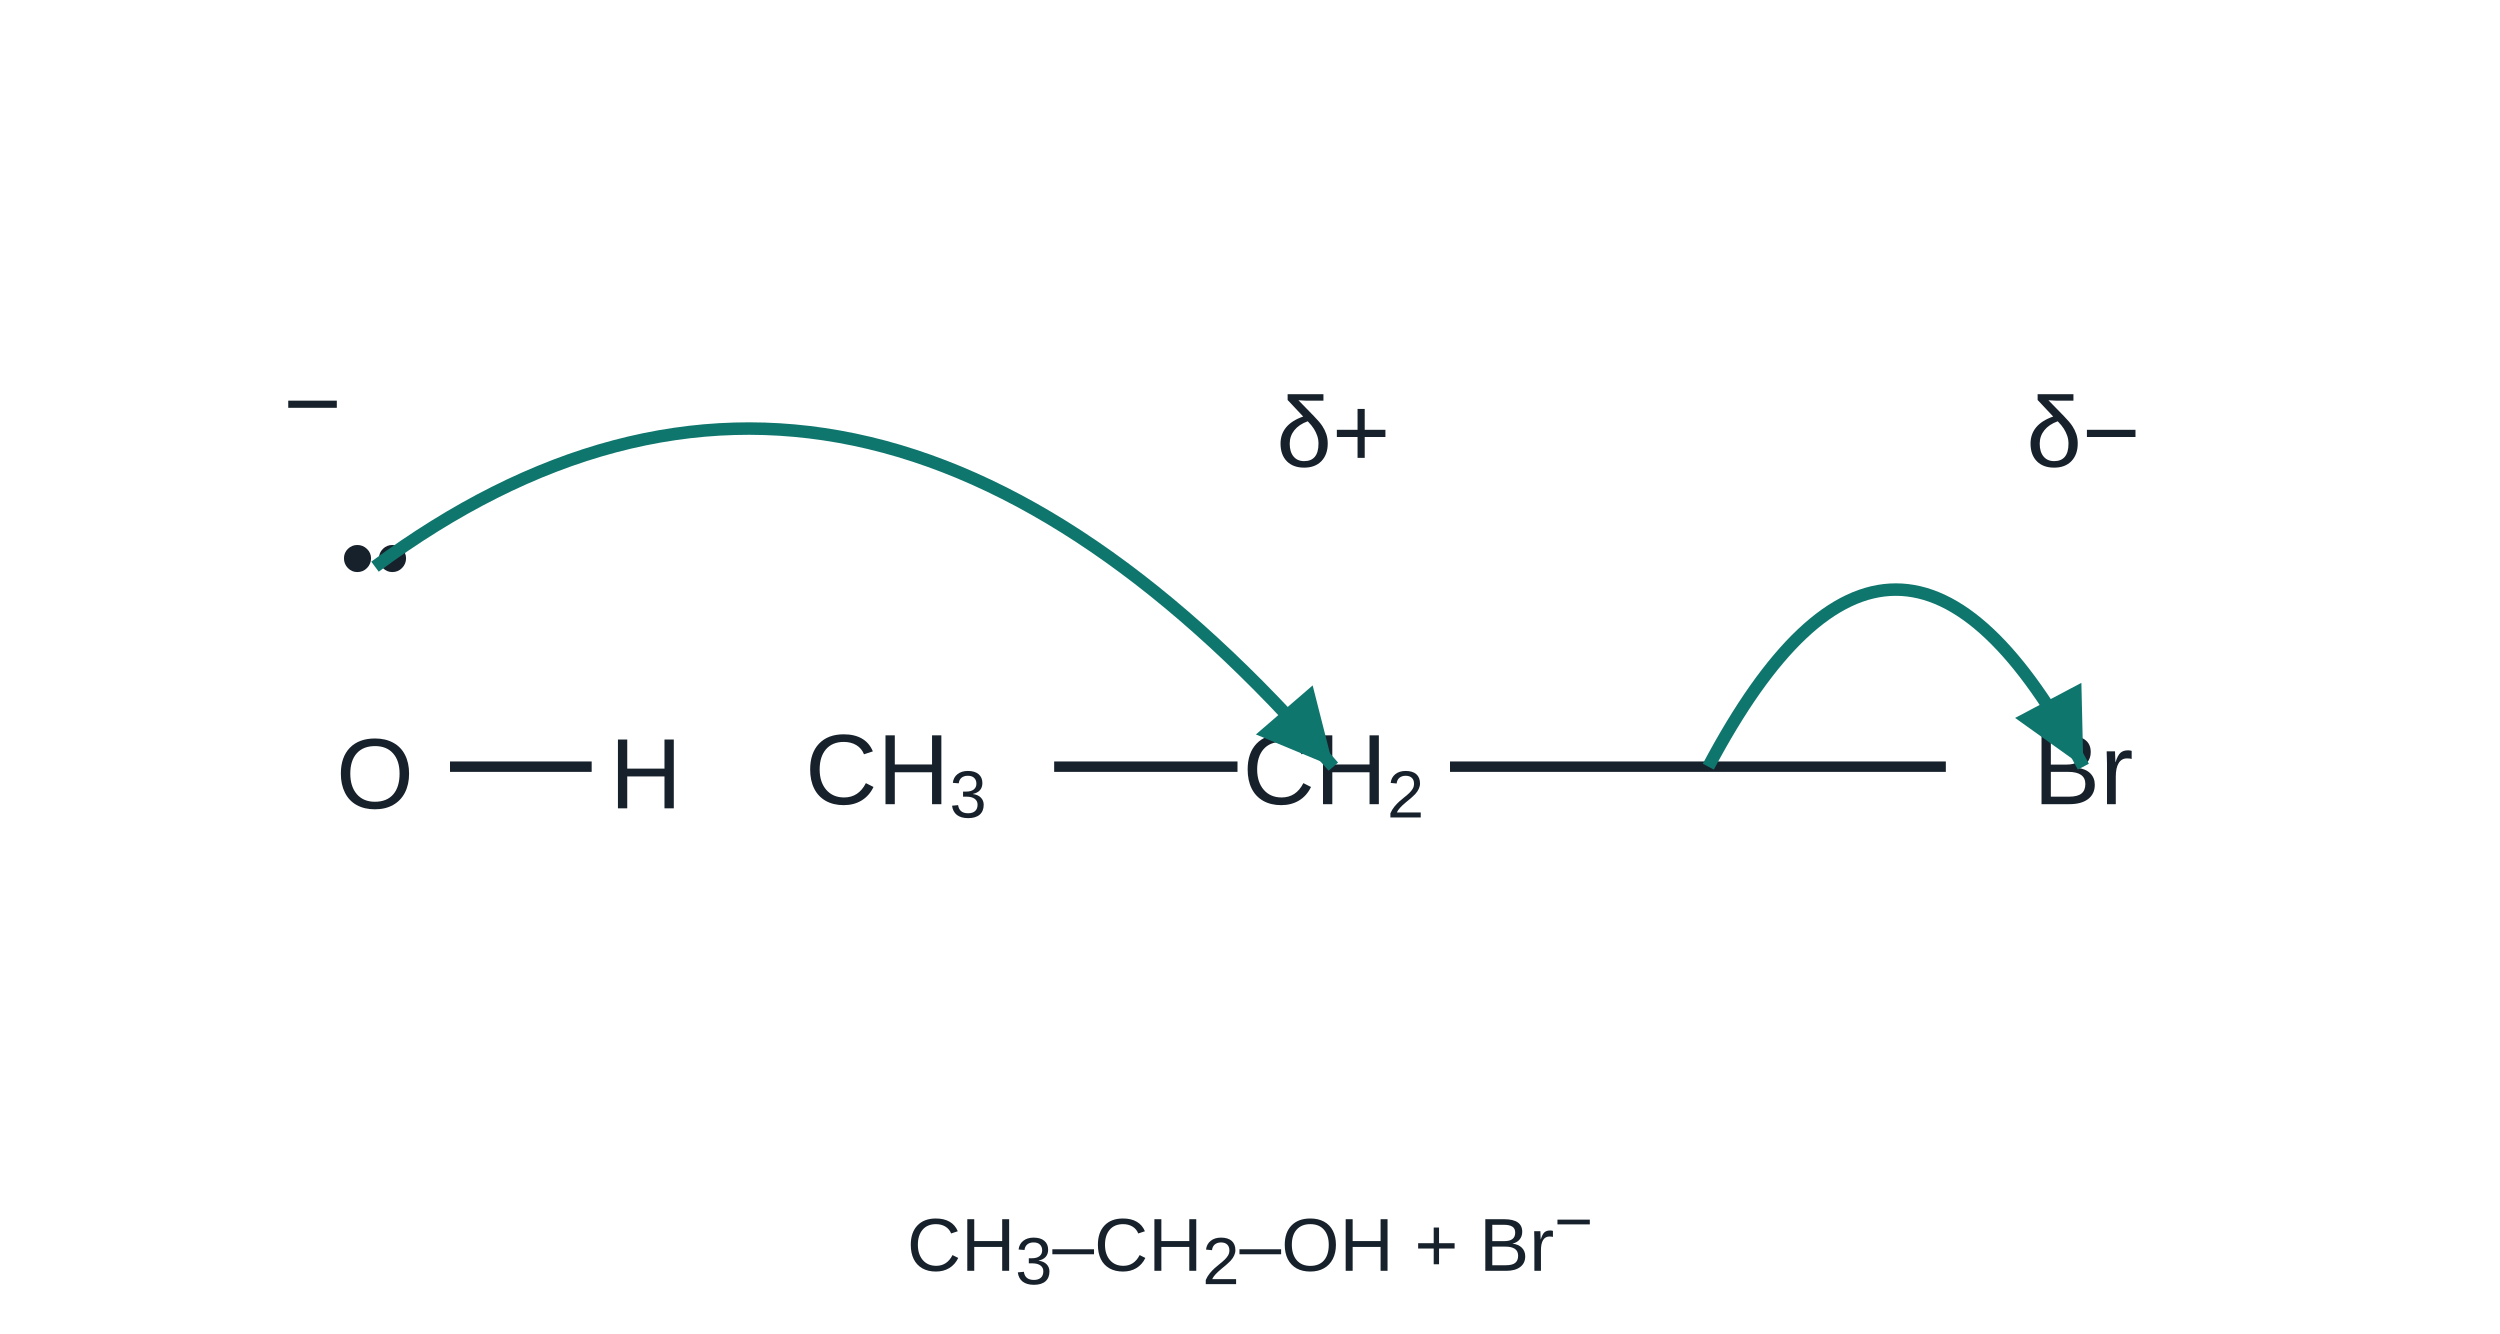
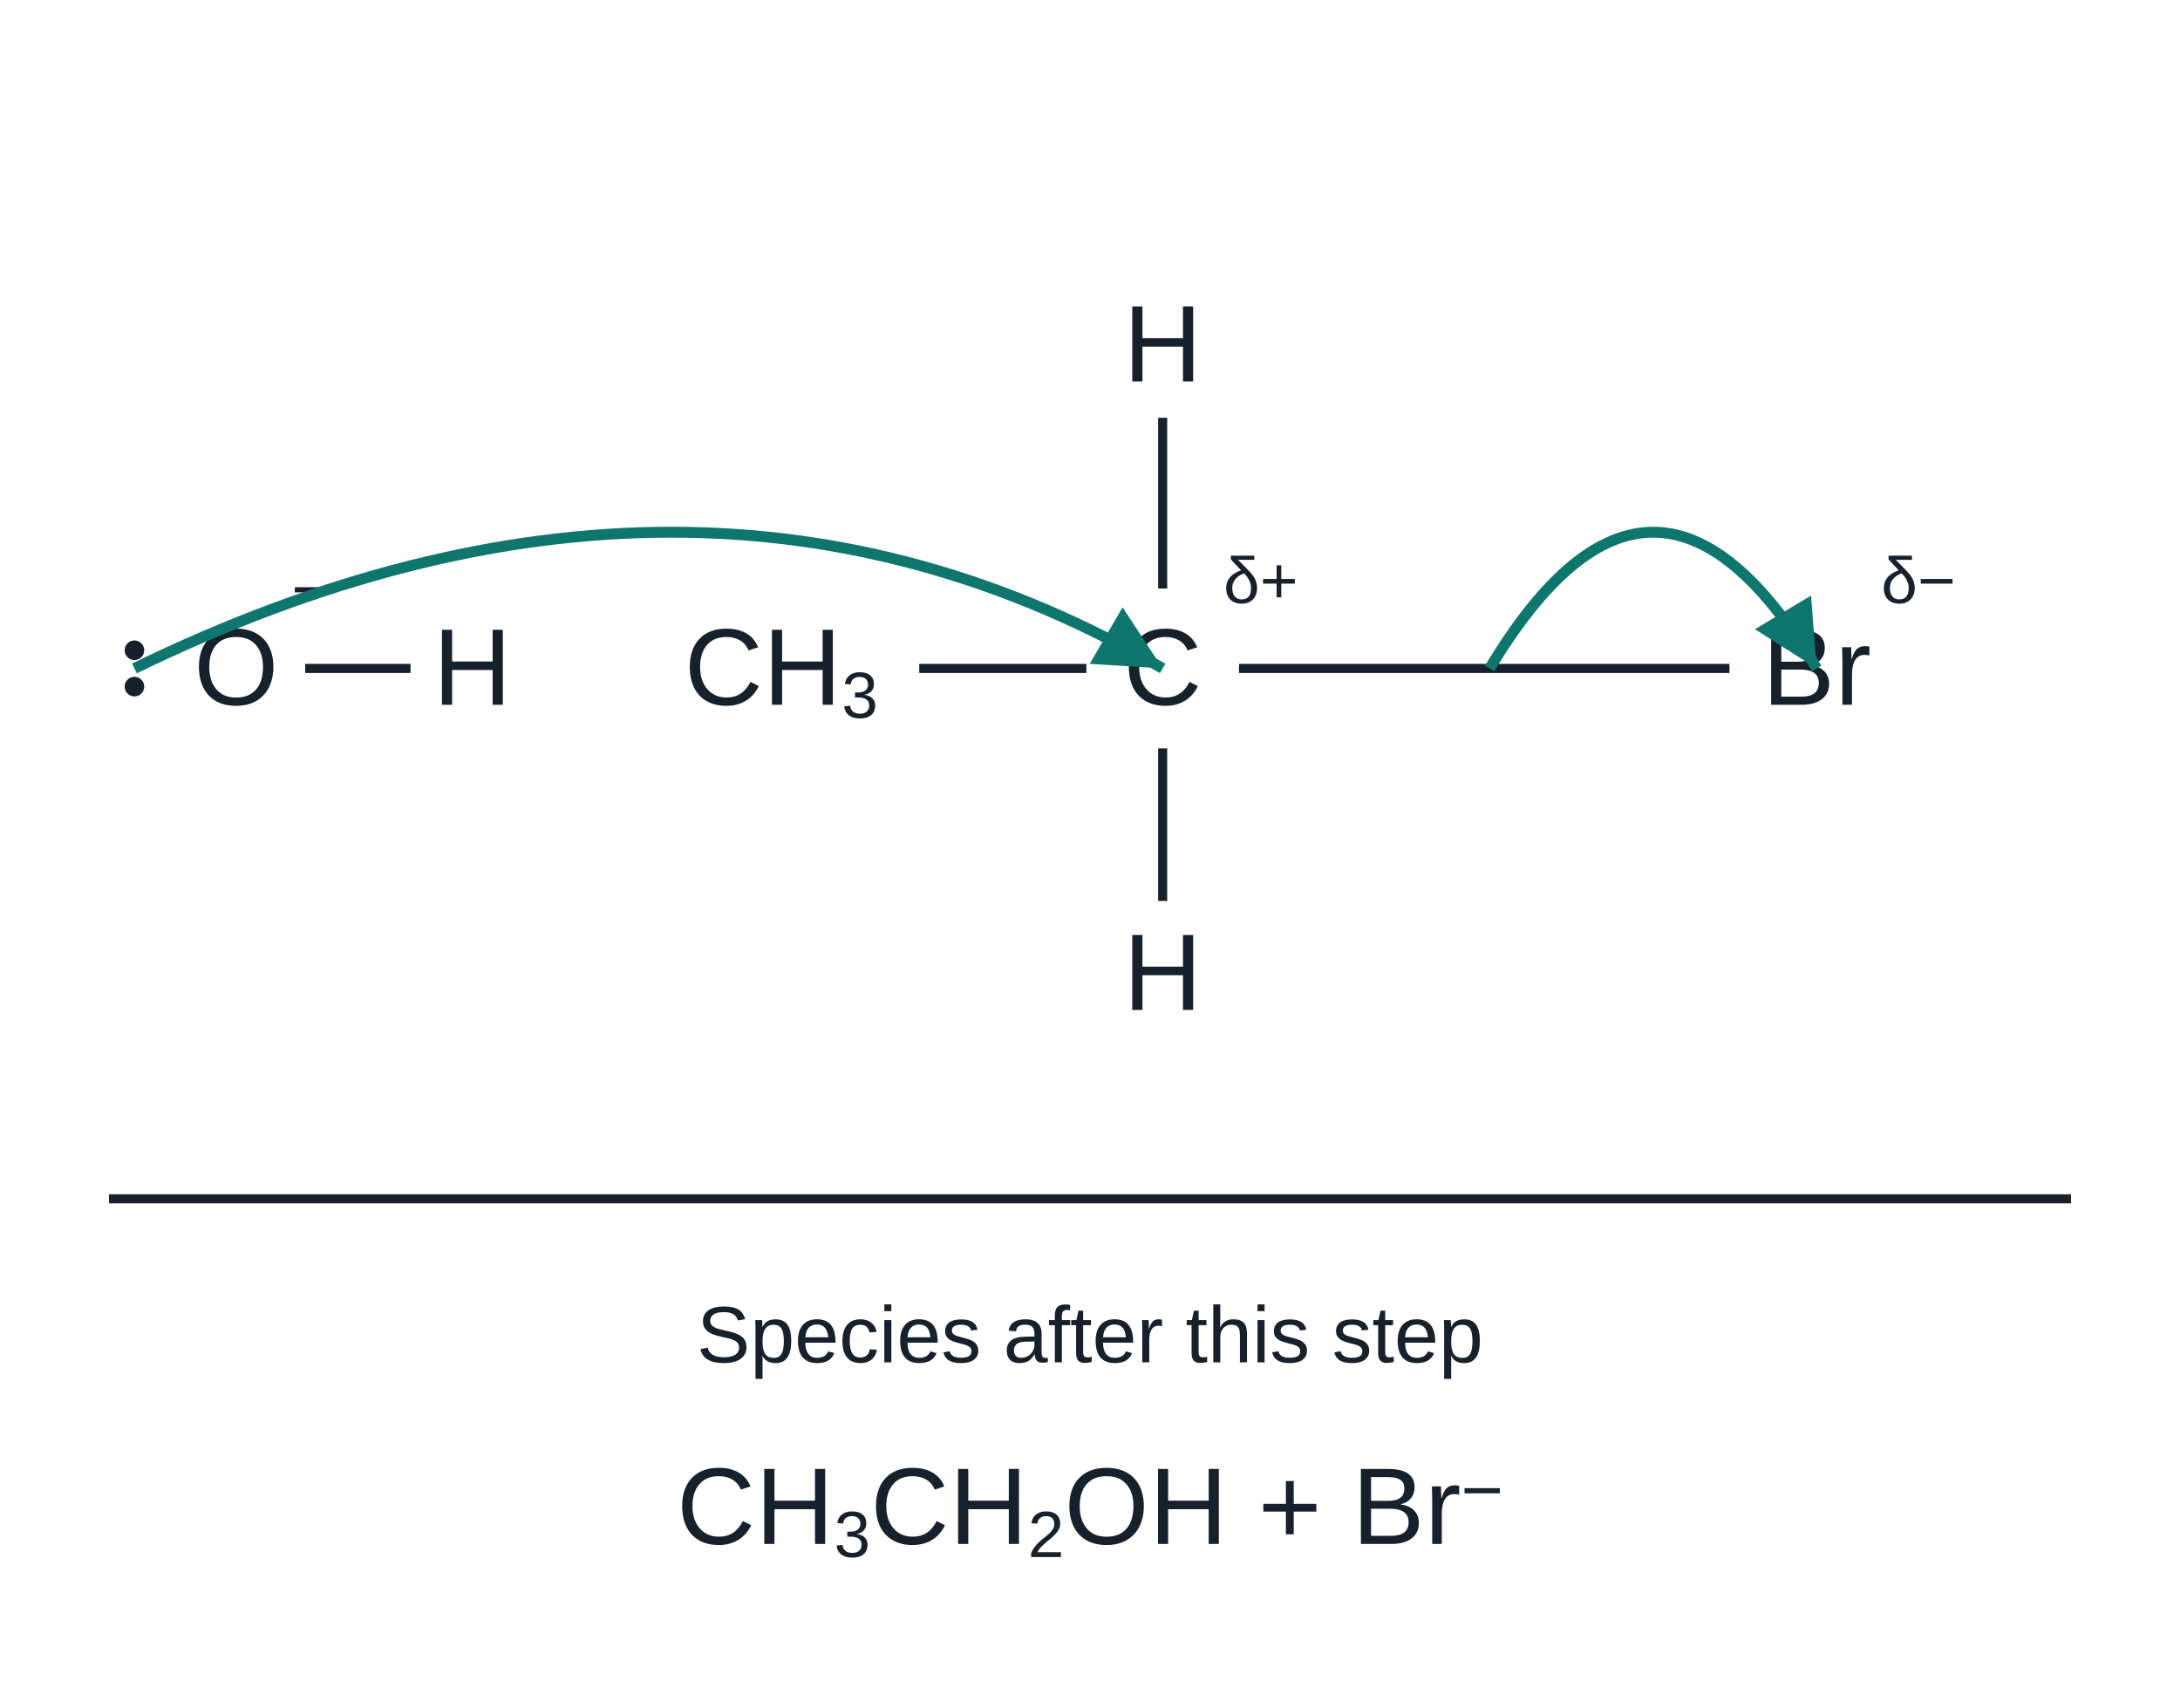
- <svg xmlns="http://www.w3.org/2000/svg" viewBox="0 0 600 320" role="img" aria-labelledby="title desc">
+ <svg xmlns="http://www.w3.org/2000/svg" viewBox="0 0 600 470" role="img" aria-labelledby="title desc">
  <defs>
-     <marker id="arrowhead" markerWidth="8" markerHeight="8" refX="6" refY="3" orient="auto" markerUnits="strokeWidth">
+     <marker id="arrowhead" markerWidth="8" markerHeight="8" refX="6" refY="3" orient="auto">
      <path d="M0,0 L6,3 L0,6 Z" fill="#0f766e" />
    </marker>
  </defs>
-   <style>text{font:24px Arial,sans-serif;fill:#17212b}line,path.bond{stroke:#17212b;stroke-width:2.5;fill:none}.small{font-size:18px}.curly{stroke:#0f766e;stroke-width:3;fill:none;marker-end:url(#arrowhead)}</style>
-   <text x="90" y="194" text-anchor="middle" class="">O</text>
-   <line x1="108" y1="184" x2="142" y2="184" />
-   <text x="155" y="194" text-anchor="middle" class="">H</text>
-   <text x="75" y="105" text-anchor="middle" class="">−</text>
-   <text x="90" y="142" text-anchor="middle" class="">••</text>
-   <text x="215" y="193" text-anchor="middle" class="">CH<tspan baseline-shift="sub" font-size="16px">3</tspan>
+   <style>text{font-family:Arial,sans-serif;fill:#17212b}line{stroke:#17212b;stroke-width:2.5}circle{fill:#17212b}.curly{stroke:#0f766e;stroke-width:3;fill:none;marker-end:url(#arrowhead)}</style>
+   <text x="65" y="194" text-anchor="middle" style="font-size:30px">O</text>
+   <line x1="84" y1="184" x2="113" y2="184" />
+   <text x="130" y="194" text-anchor="middle" style="font-size:30px">H</text>
+   <circle cx="37" cy="179" r="2.7" />
+   <circle cx="37" cy="189" r="2.7" />
+   <text x="86" y="169" text-anchor="middle" style="font-size:20px">−</text>
+   <text x="215" y="194" text-anchor="middle" style="font-size:30px">CH<tspan baseline-shift="sub" font-size="18px">3</tspan>
  </text>
-   <line x1="253" y1="184" x2="297" y2="184" />
-   <text x="320" y="193" text-anchor="middle" class="">CH<tspan baseline-shift="sub" font-size="16px">2</tspan>
-   </text>
-   <text x="320" y="112" text-anchor="middle" class="">δ+</text>
-   <line x1="348" y1="184" x2="467" y2="184" />
-   <text x="500" y="193" text-anchor="middle" class="">Br</text>
-   <text x="500" y="112" text-anchor="middle" class="">δ−</text>
-   <path class="curly" d="M90,136 Q205.0,51 320,184" />
-   <path class="curly" d="M410,184 Q455.0,99 500,184" />
-   <text x="300" y="305" text-anchor="middle" class="small">CH<tspan baseline-shift="sub" font-size="16px">3</tspan>–CH<tspan baseline-shift="sub" font-size="16px">2</tspan>–OH + Br<tspan baseline-shift="super" font-size="16px">−</tspan>
+   <line x1="253" y1="184" x2="299" y2="184" />
+   <text x="320" y="194" text-anchor="middle" style="font-size:30px">C</text>
+   <line x1="320" y1="162" x2="320" y2="115" />
+   <text x="320" y="105" text-anchor="middle" style="font-size:30px">H</text>
+   <line x1="320" y1="206" x2="320" y2="248" />
+   <text x="320" y="278" text-anchor="middle" style="font-size:30px">H</text>
+   <line x1="341" y1="184" x2="476" y2="184" />
+   <text x="500" y="194" text-anchor="middle" style="font-size:30px">Br</text>
+   <text x="347" y="166" text-anchor="middle" style="font-size:18px">δ+</text>
+   <text x="528" y="166" text-anchor="middle" style="font-size:18px">δ−</text>
+   <path class="curly" d="M37,184 Q191.0,109 320,184" />
+   <path class="curly" d="M410,184 Q455.0,109 500,184" />
+   <line x1="30" y1="330" x2="570" y2="330" />
+   <text x="300" y="375" text-anchor="middle" style="font-size:22px">Species after this step</text>
+   <text x="300" y="425" text-anchor="middle" style="font-size:30px">CH<tspan baseline-shift="sub" font-size="18px">3</tspan>CH<tspan baseline-shift="sub" font-size="18px">2</tspan>OH + Br<tspan baseline-shift="super" font-size="20px">−</tspan>
  </text>
</svg>
